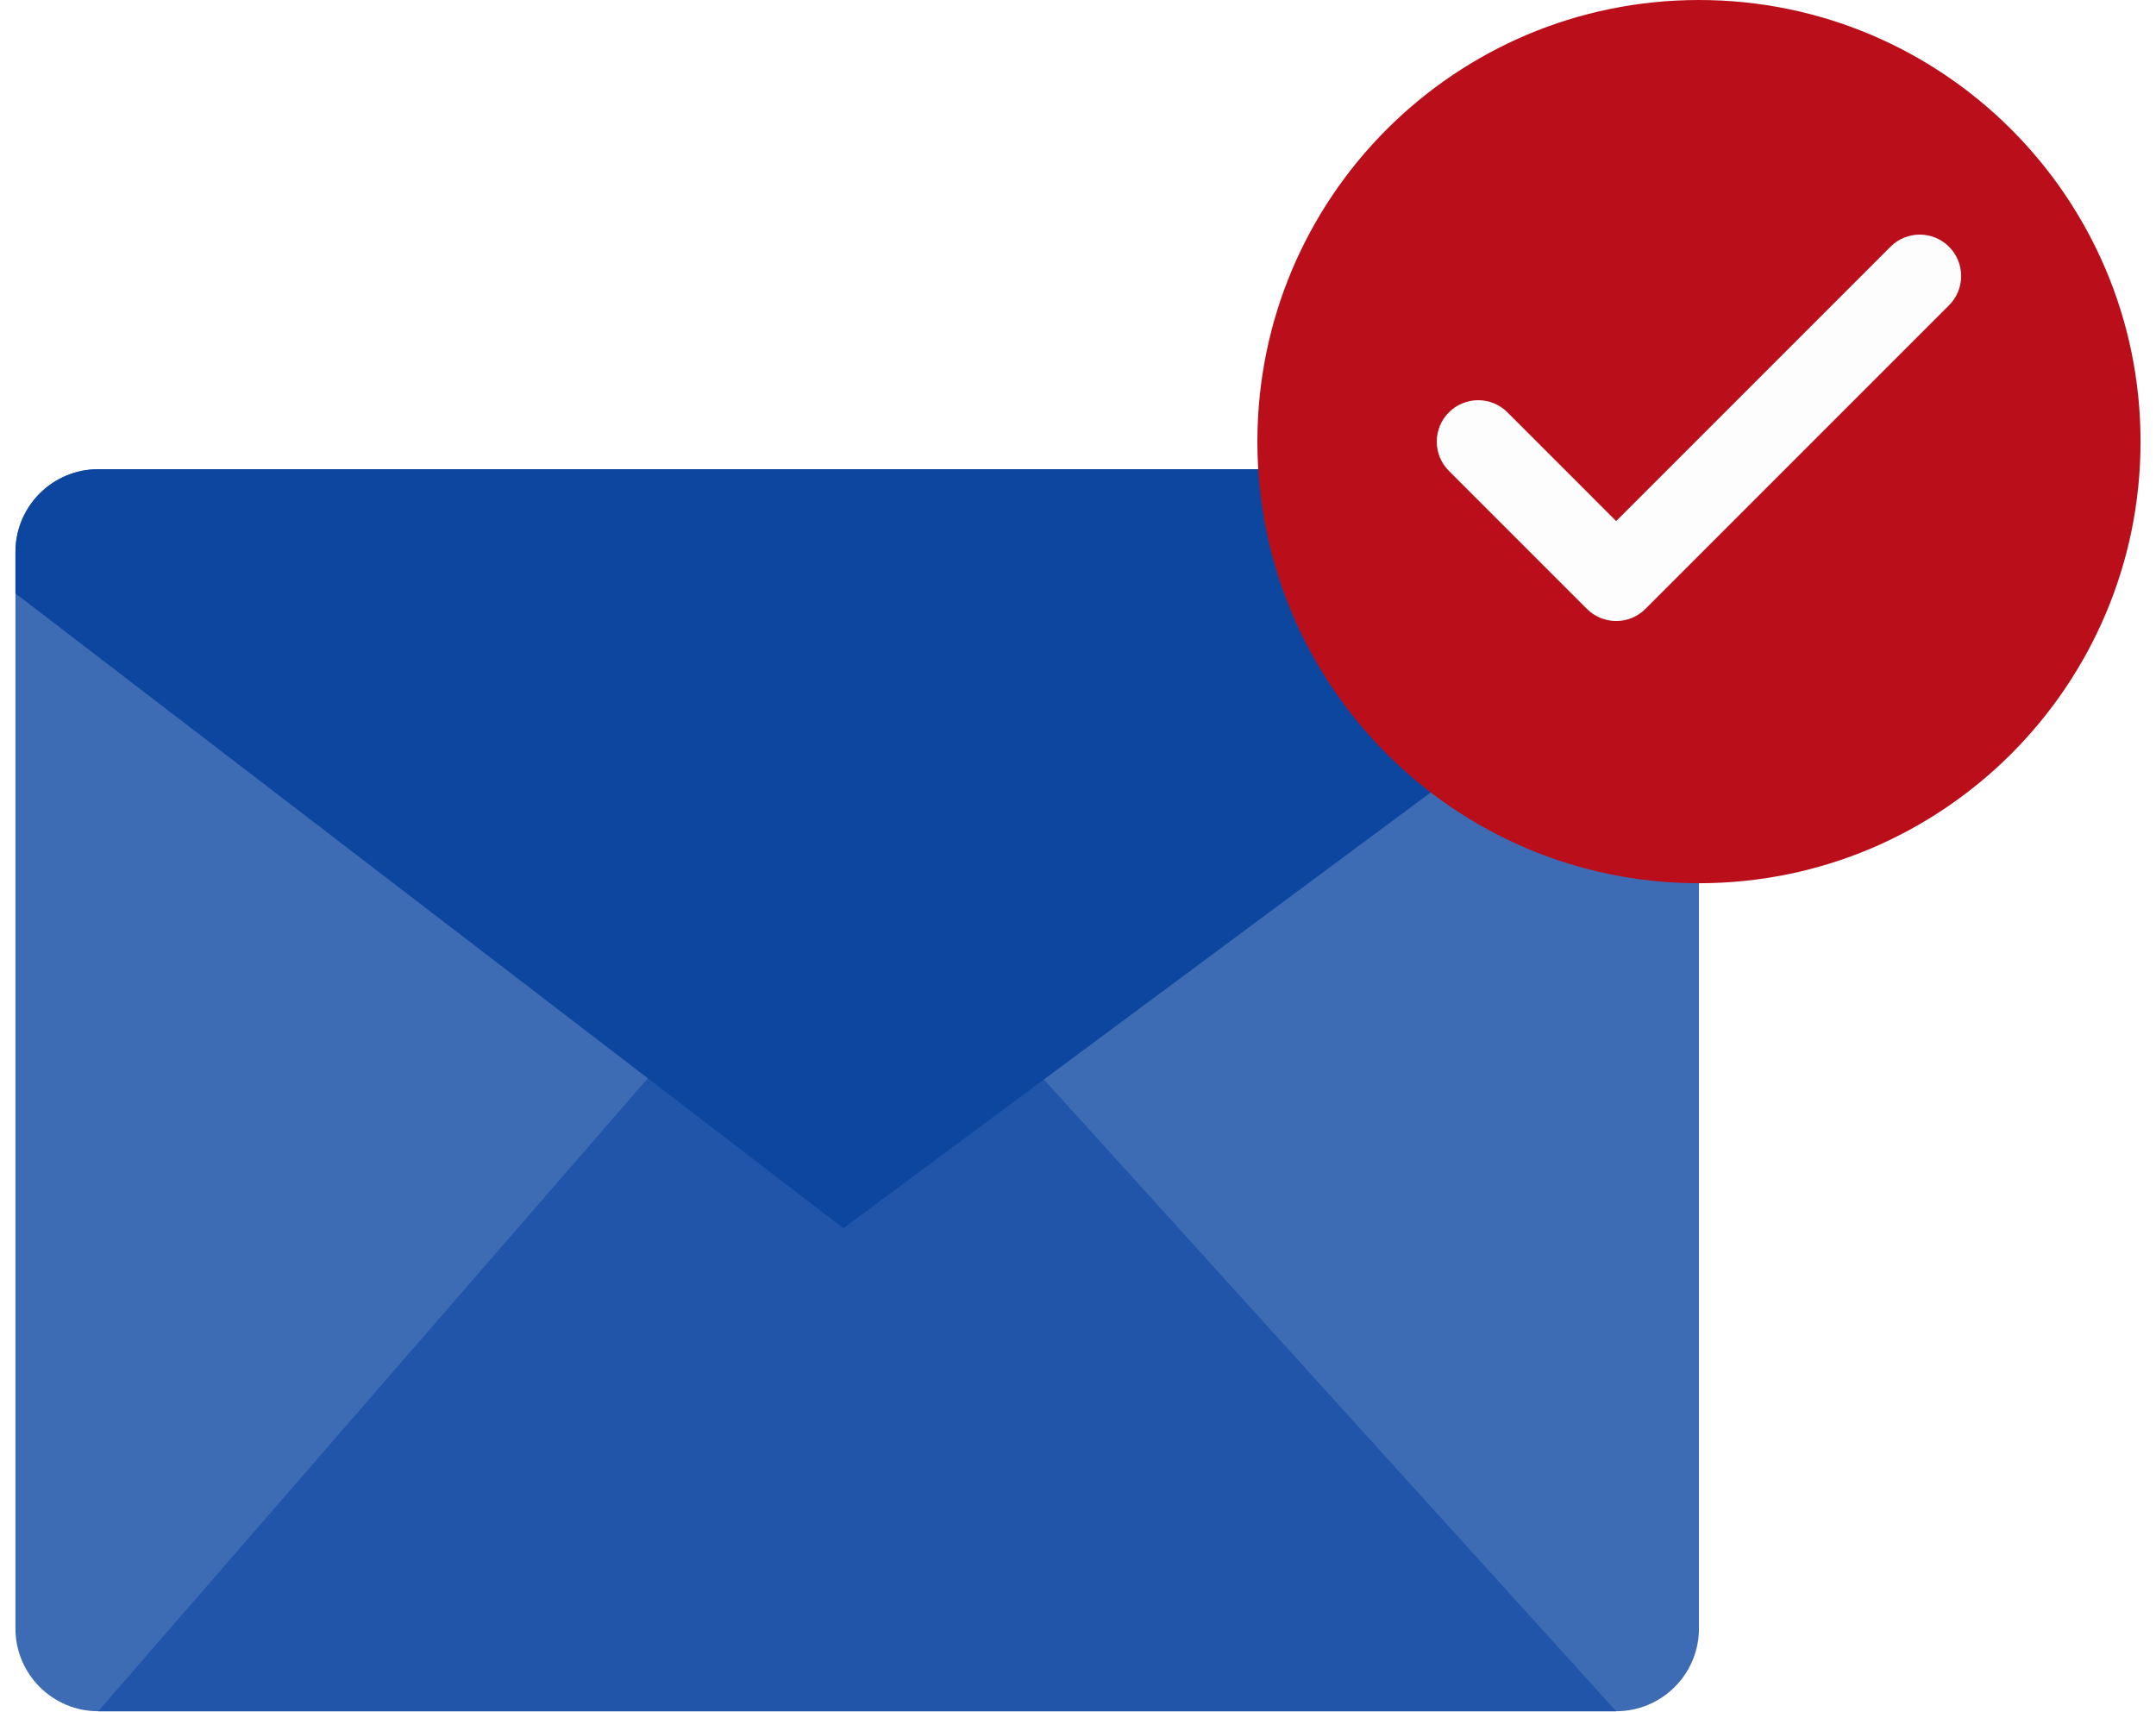
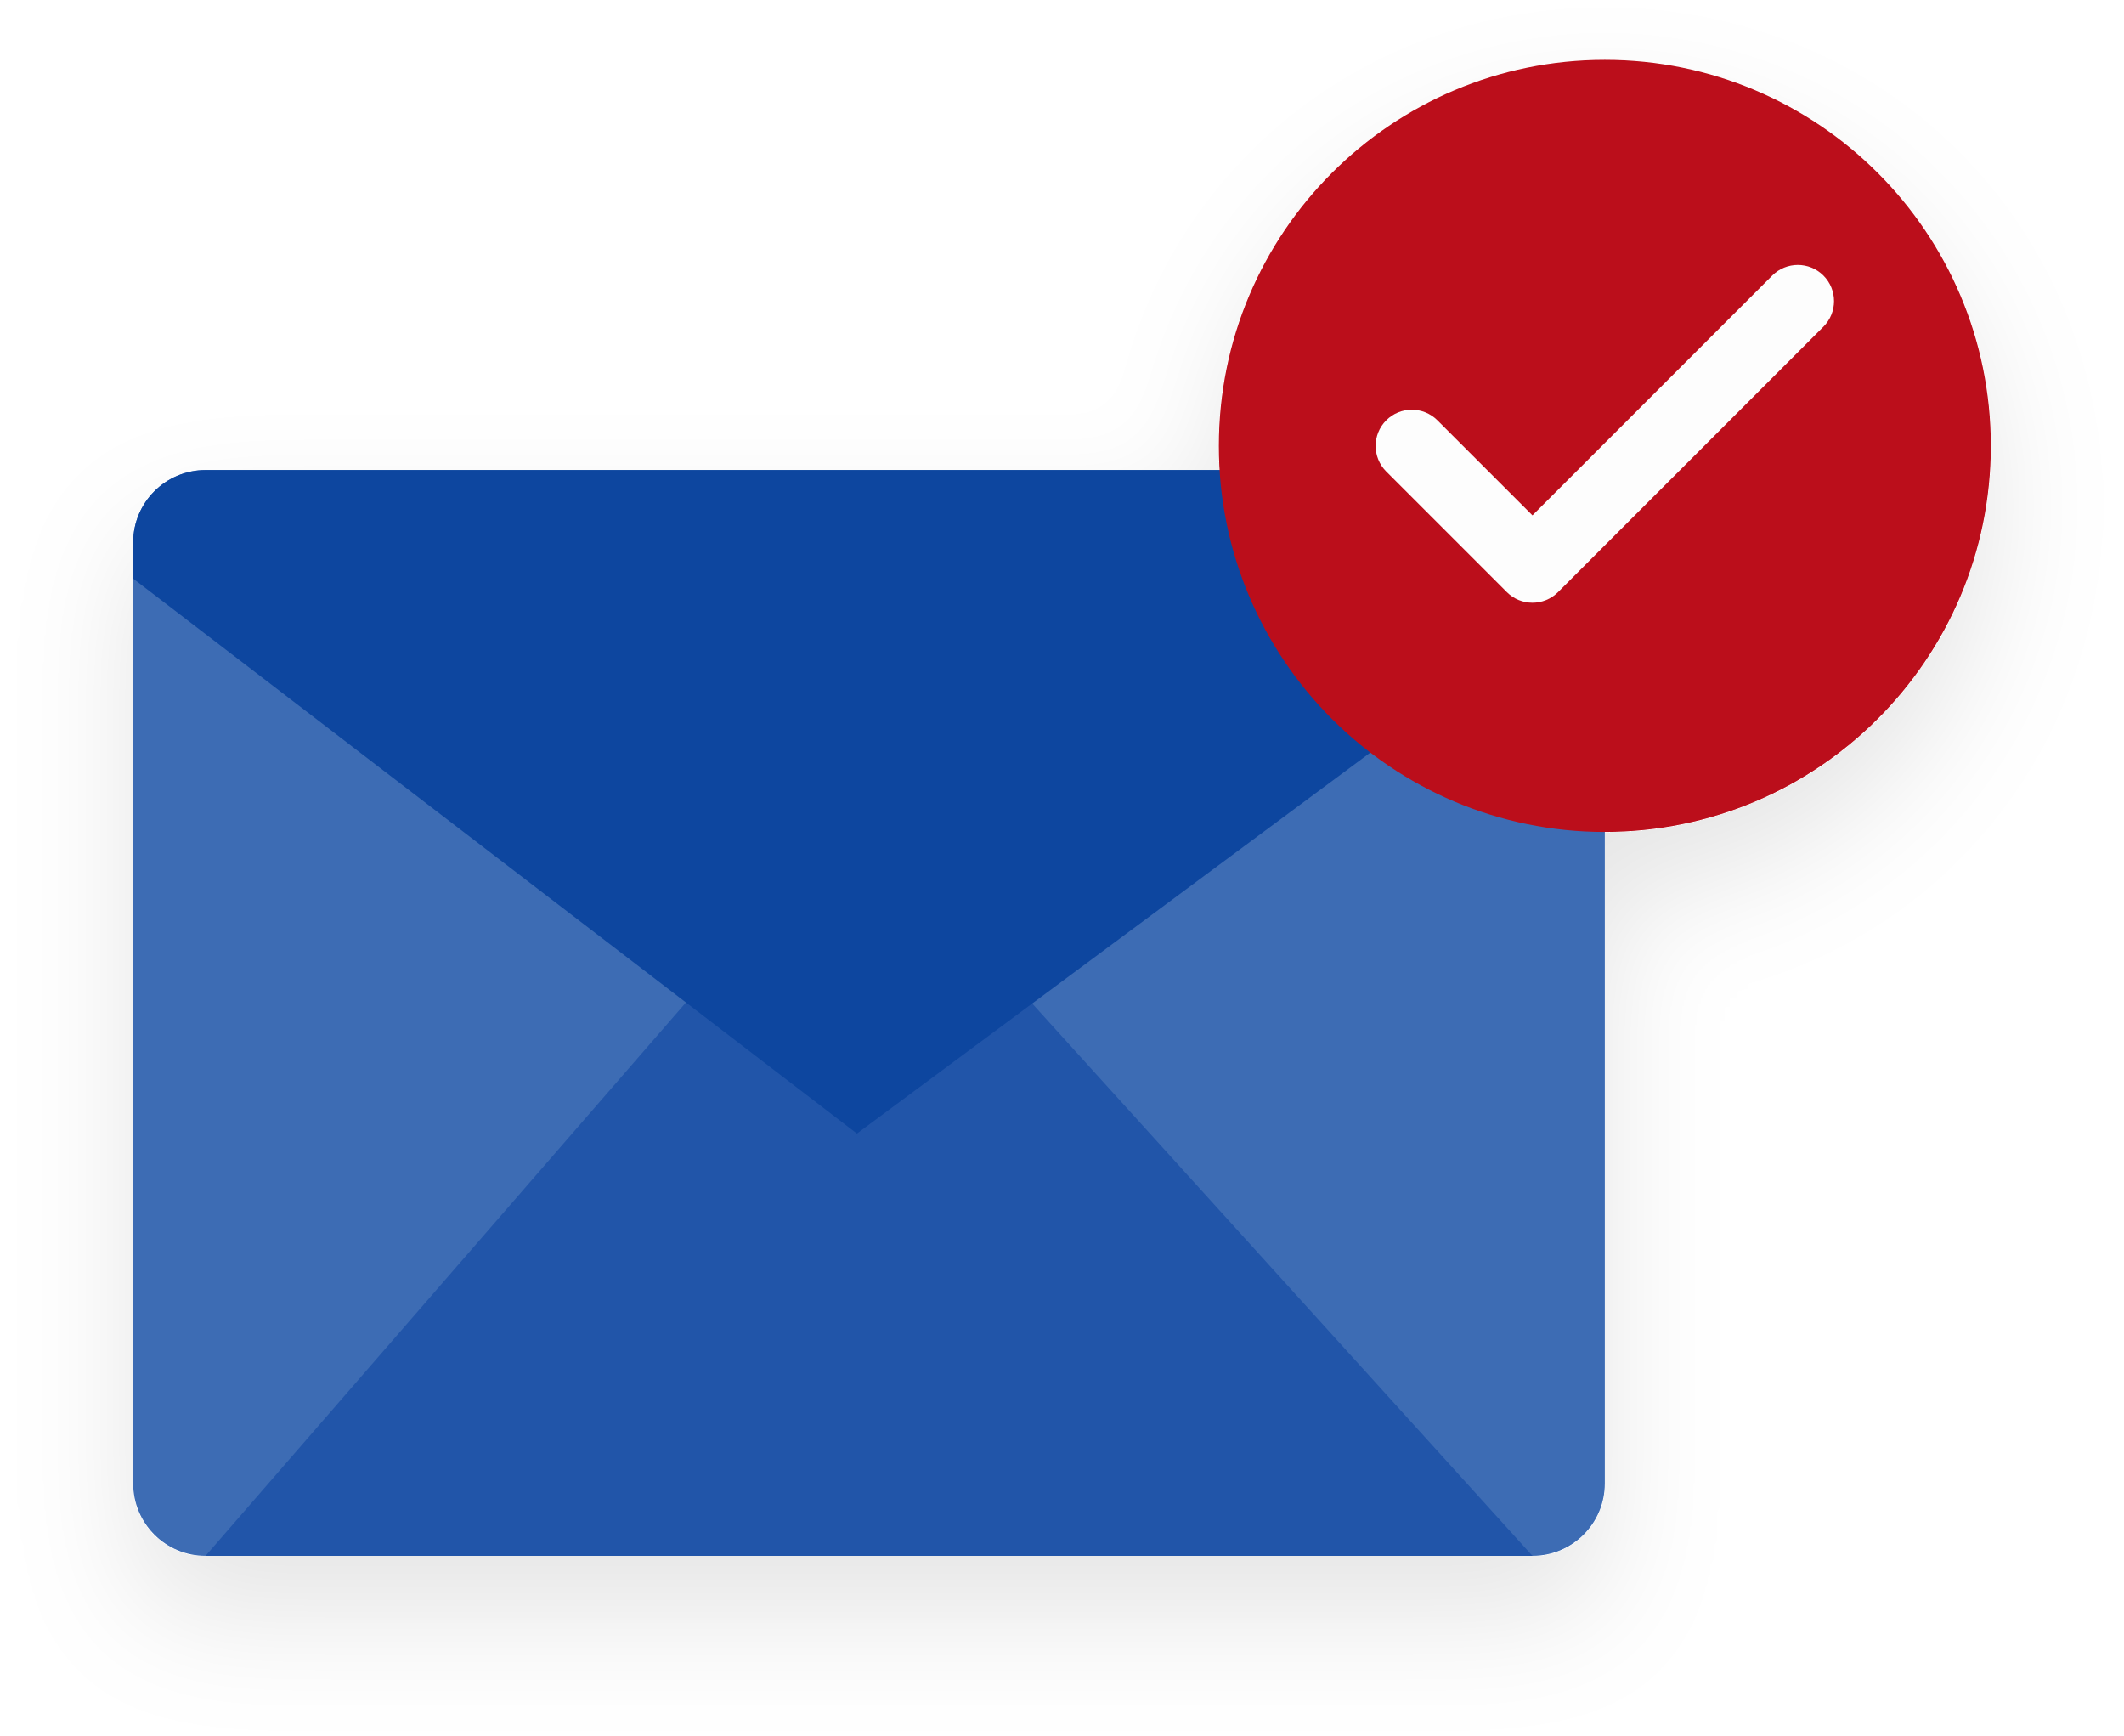
- <svg xmlns="http://www.w3.org/2000/svg" width="126" height="100" viewBox="0 0 126 100" fill="none">
-   <path d="M0.903 32.258C0.903 29.585 3.07 27.419 5.742 27.419H94.451C97.124 27.419 99.29 29.585 99.29 32.258V95.161C99.29 97.833 97.124 99.999 94.451 99.999H5.742C3.07 99.999 0.903 97.833 0.903 95.161V32.258Z" fill="#3D6CB4" />
-   <path d="M49.156 50L94.451 99.999H5.742L49.156 50Z" fill="#2155A9" />
-   <path d="M0.903 32.258C0.903 29.585 3.07 27.419 5.742 27.419H94.451C97.124 27.419 99.29 29.585 99.29 32.258V34.677L49.29 71.774L0.903 34.677V32.258Z" fill="#0D469F" />
-   <path d="M125.097 25.806C125.097 40.059 113.543 51.613 99.29 51.613C85.038 51.613 73.484 40.059 73.484 25.806C73.484 11.554 85.038 0 99.29 0C113.543 0 125.097 11.554 125.097 25.806Z" fill="#BB0E1B" />
-   <path fill-rule="evenodd" clip-rule="evenodd" d="M113.904 14.418C114.849 15.363 114.849 16.895 113.904 17.84L96.162 35.582C95.218 36.526 93.686 36.526 92.741 35.582L84.676 27.517C83.731 26.572 83.731 25.041 84.676 24.096C85.621 23.151 87.153 23.151 88.098 24.096L94.451 30.45L110.483 14.418C111.428 13.473 112.959 13.473 113.904 14.418Z" fill="#FDFDFD" />
+ <svg xmlns="http://www.w3.org/2000/svg" width="142" height="116" viewBox="0 0 142 116" fill="none">
+   <g filter="url(#filter0_d_360_479)">
+     <path d="M8.903 36.258C8.903 33.585 11.07 31.419 13.742 31.419H102.451C105.124 31.419 107.29 33.585 107.29 36.258V99.161C107.29 101.833 105.124 103.999 102.451 103.999H13.742C11.07 103.999 8.903 101.833 8.903 99.161V36.258Z" fill="#3D6CB4" />
+     <path d="M57.156 54L102.452 104H13.742L57.156 54Z" fill="#2155A9" />
+     <path d="M8.903 36.258C8.903 33.585 11.07 31.419 13.742 31.419H102.451C105.124 31.419 107.29 33.585 107.29 36.258V38.677L57.29 75.774L8.903 38.677V36.258Z" fill="#0D469F" />
+     <path d="M133.097 29.806C133.097 44.059 121.543 55.613 107.29 55.613C93.038 55.613 81.484 44.059 81.484 29.806C81.484 15.554 93.038 4 107.29 4C121.543 4 133.097 15.554 133.097 29.806Z" fill="#BB0E1B" />
+     <path fill-rule="evenodd" clip-rule="evenodd" d="M121.904 18.418C122.849 19.363 122.849 20.895 121.904 21.84L104.162 39.581C103.218 40.526 101.686 40.526 100.741 39.581L92.676 31.517C91.732 30.572 91.732 29.04 92.676 28.096C93.621 27.151 95.153 27.151 96.098 28.096L102.452 34.449L118.483 18.418C119.428 17.473 120.959 17.473 121.904 18.418Z" fill="#FDFDFD" />
+   </g>
+   <defs>
+     <filter id="filter0_d_360_479" x="0.903" y="0" width="140.193" height="116" filterUnits="userSpaceOnUse" color-interpolation-filters="sRGB">
+       <feFlood flood-opacity="0" result="BackgroundImageFix" />
+       <feColorMatrix in="SourceAlpha" type="matrix" values="0 0 0 0 0 0 0 0 0 0 0 0 0 0 0 0 0 0 127 0" result="hardAlpha" />
+       <feOffset dy="4" />
+       <feGaussianBlur stdDeviation="4" />
+       <feComposite in2="hardAlpha" operator="out" />
+       <feColorMatrix type="matrix" values="0 0 0 0 0 0 0 0 0 0 0 0 0 0 0 0 0 0 0.1 0" />
+       <feBlend mode="normal" in2="BackgroundImageFix" result="effect1_dropShadow_360_479" />
+       <feBlend mode="normal" in="SourceGraphic" in2="effect1_dropShadow_360_479" result="shape" />
+     </filter>
+   </defs>
</svg>
